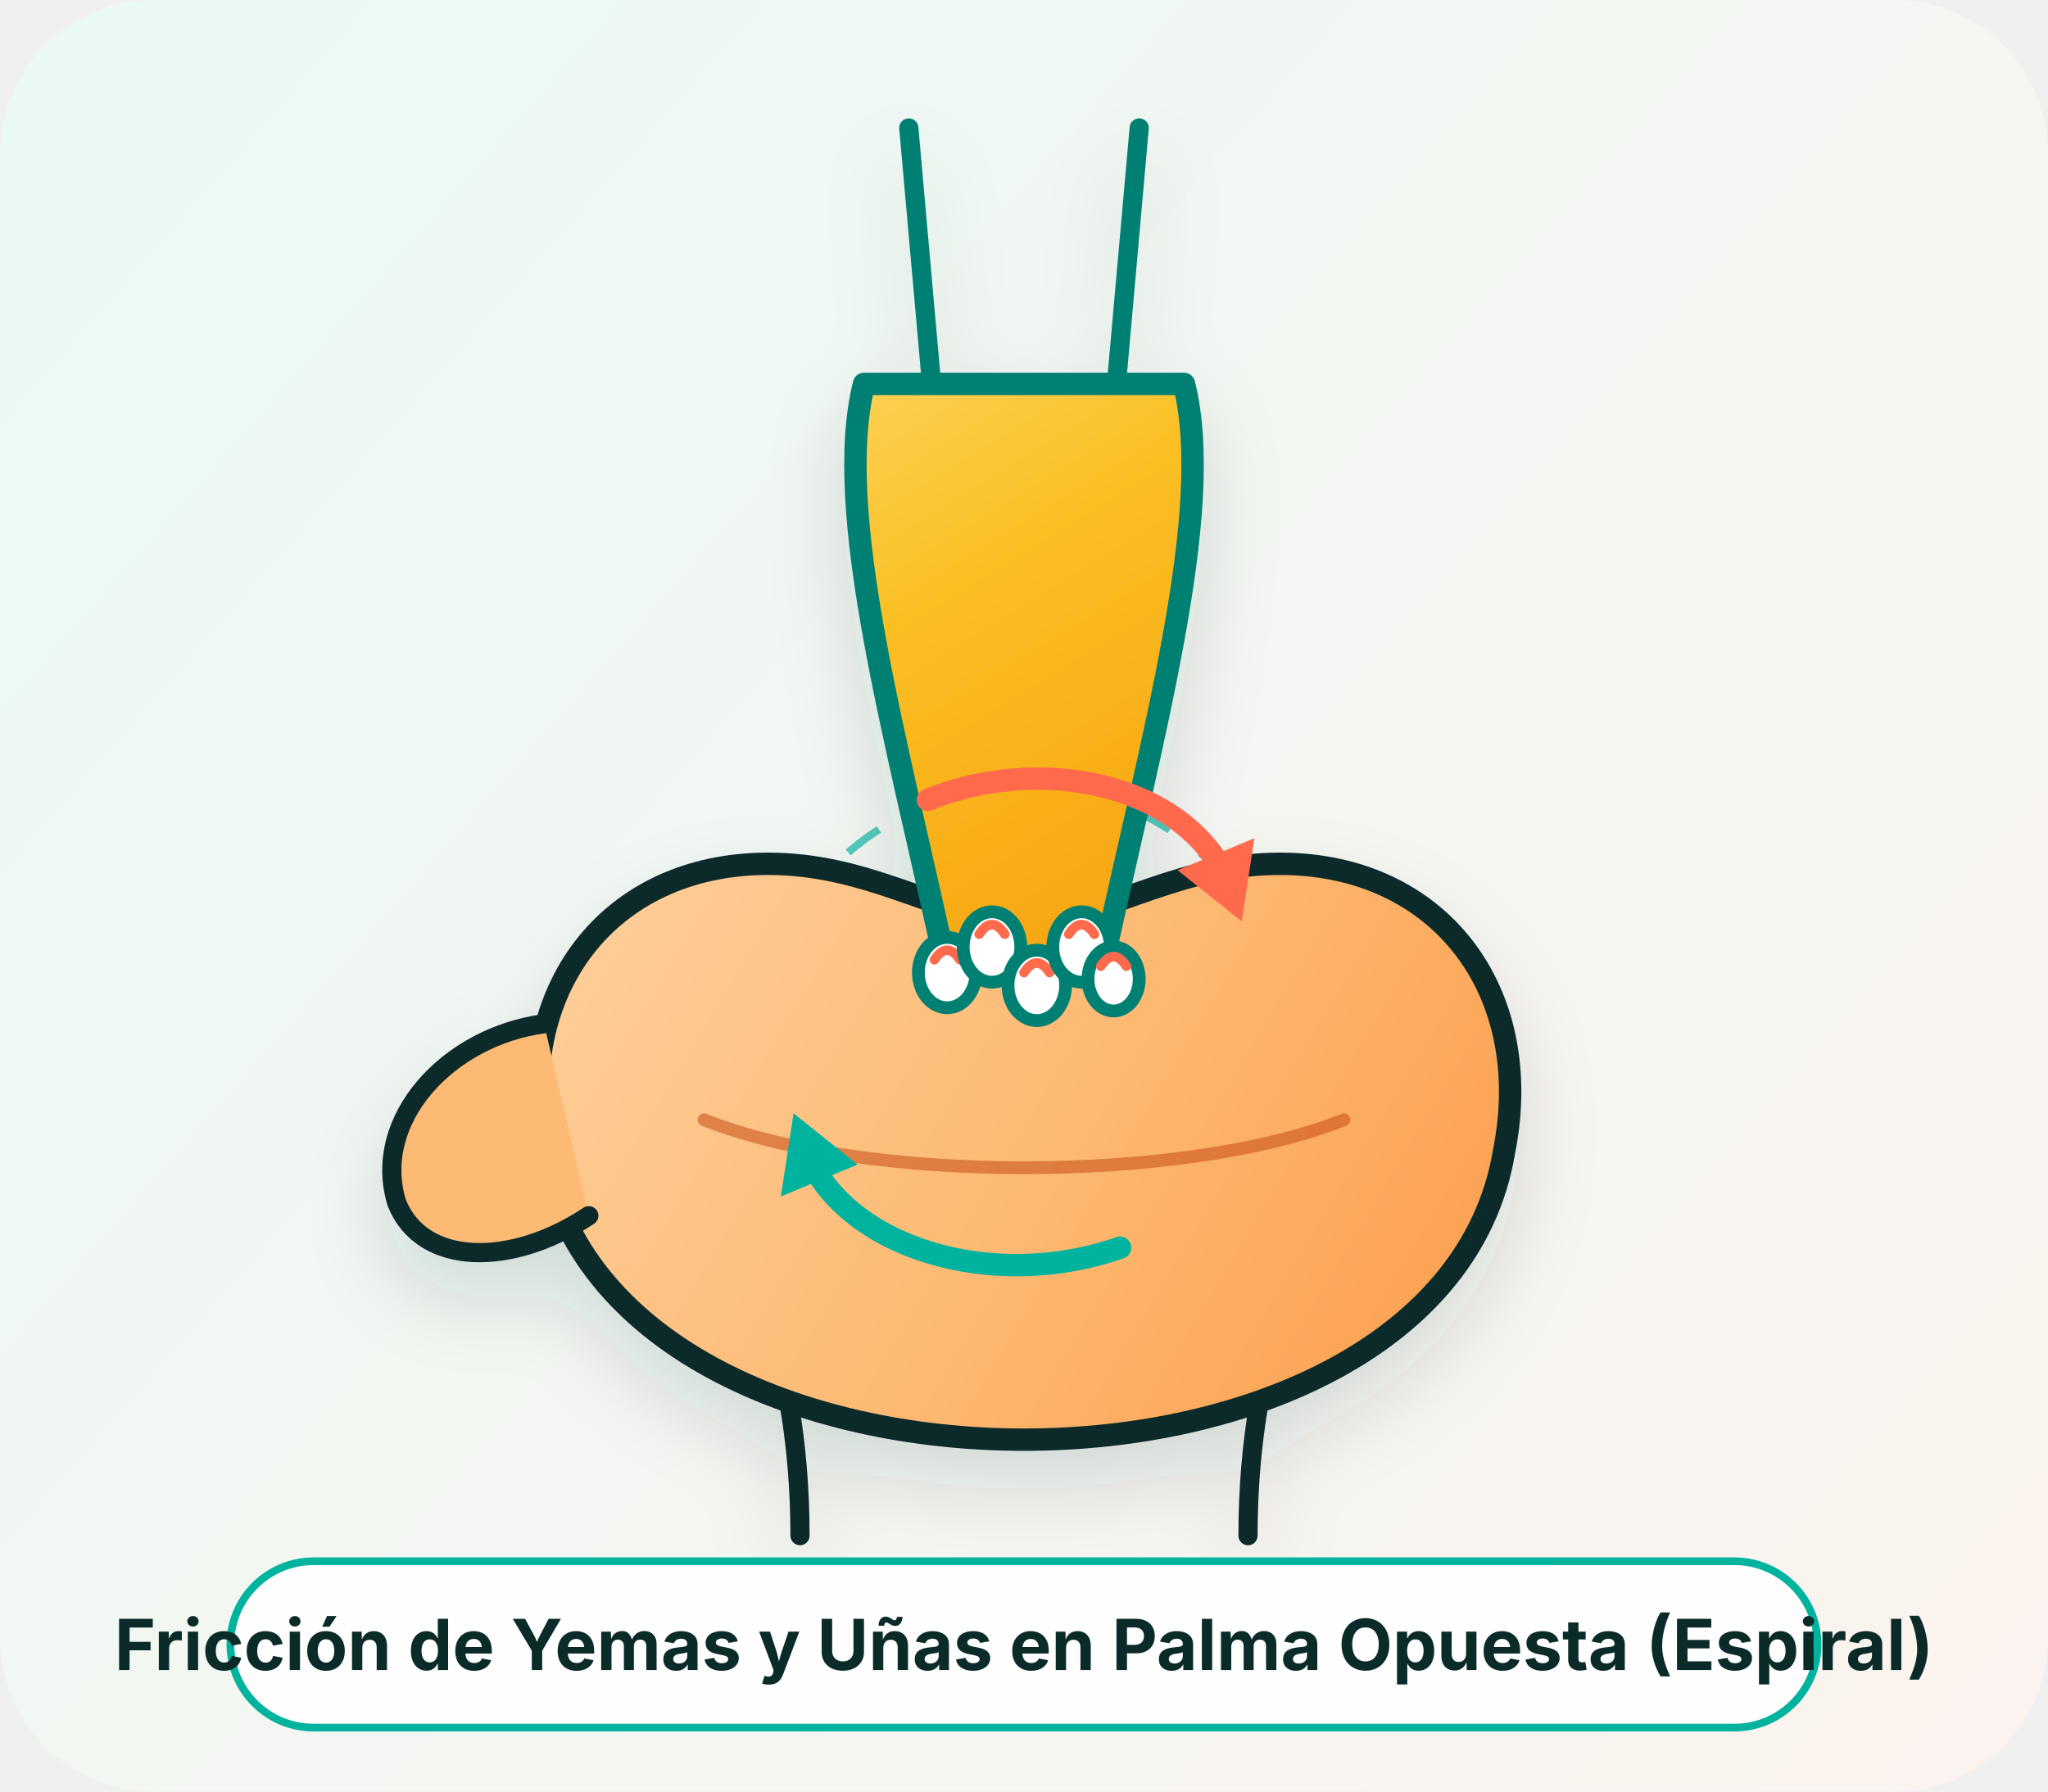
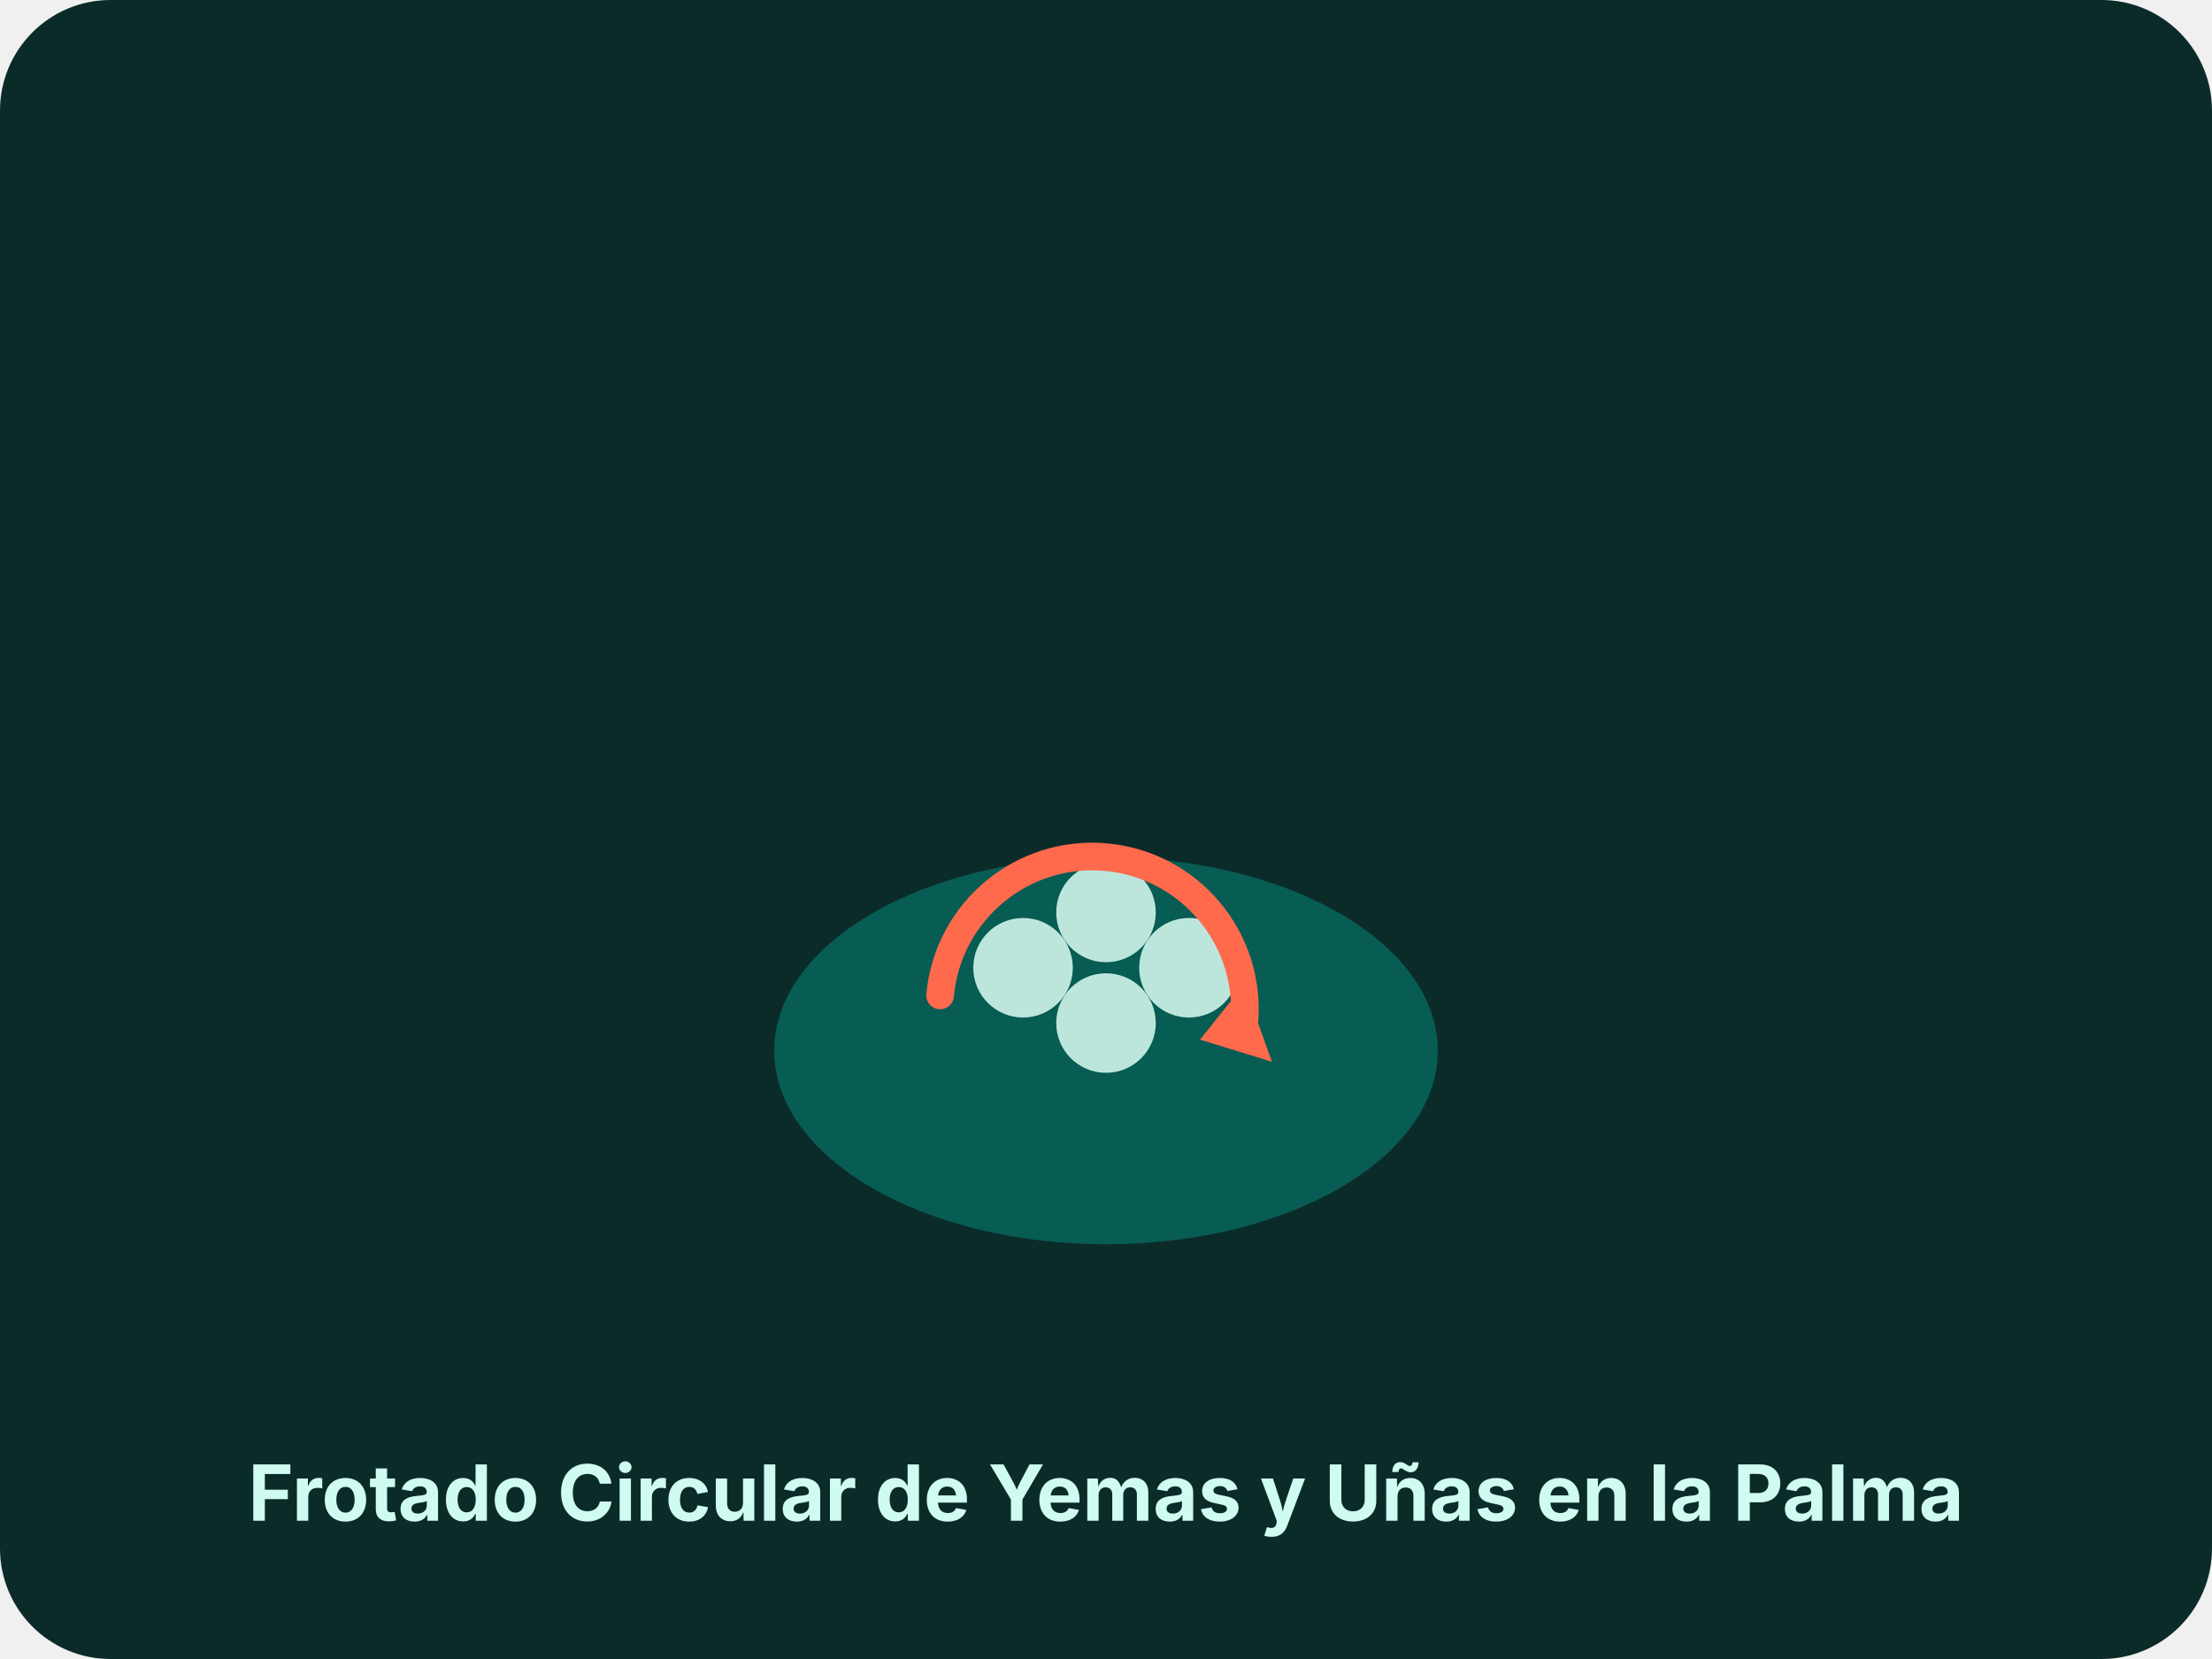
- <svg xmlns="http://www.w3.org/2000/svg" viewBox="0 0 320 280" width="100%" height="100%" fill="none">
-   <defs>
-     <linearGradient id="bgGrad6" x1="0" y1="0" x2="320" y2="280" gradientUnits="userSpaceOnUse">
-       <stop offset="0%" stop-color="#E8FCF7" stop-opacity="0.8" />
-       <stop offset="100%" stop-color="#FFF4EE" stop-opacity="0.8" />
-     </linearGradient>
-     <linearGradient id="handPalmBase" x1="60" y1="120" x2="260" y2="240" gradientUnits="userSpaceOnUse">
-       <stop offset="0%" stop-color="#FED7AA" />
-       <stop offset="50%" stop-color="#FDBA74" />
-       <stop offset="100%" stop-color="#FB923C" />
-     </linearGradient>
-     <linearGradient id="handFingertipsTop" x1="120" y1="20" x2="200" y2="150" gradientUnits="userSpaceOnUse">
-       <stop offset="0%" stop-color="#FDE68A" />
-       <stop offset="50%" stop-color="#FBBF24" />
-       <stop offset="100%" stop-color="#F59E0B" />
-     </linearGradient>
-     <filter id="shadow6" x="-10%" y="-10%" width="130%" height="130%">
-       <feDropShadow dx="0" dy="6" stdDeviation="6" flood-color="#0B2B29" flood-opacity="0.14" />
-     </filter>
-   </defs>
-   <rect width="320" height="280" rx="24" fill="url(#bgGrad6)" />
-   <g class="concentric-spiral-target" opacity="0.65">
-     <circle cx="160" cy="165" r="14" stroke="#00B39F" stroke-width="2" stroke-dasharray="3 3" />
-     <circle cx="160" cy="165" r="28" stroke="#FF6A4D" stroke-width="1.8" stroke-dasharray="5 4" />
-     <circle cx="160" cy="165" r="42" stroke="#00B39F" stroke-width="1.2" stroke-dasharray="6 6" />
+ <svg xmlns="http://www.w3.org/2000/svg" viewBox="0 0 400 300" width="100%" height="100%">
+   <rect width="400" height="300" rx="20" fill="#0B2B29" />
+   <g fill="#00B39F" opacity="0.9">
+     <ellipse cx="200" cy="190" rx="60" ry="35" fill="#00B39F" opacity="0.4" />
+     <circle cx="185" cy="175" r="9" fill="#CFFBF0" />
+     <circle cx="200" cy="165" r="9" fill="#CFFBF0" />
+     <circle cx="215" cy="175" r="9" fill="#CFFBF0" />
+     <circle cx="200" cy="185" r="9" fill="#CFFBF0" />
  </g>
-   <g class="hands-nails-friction" filter="url(#shadow6)">
-     <g class="hand-palmar-cup">
-       <path d="M125 240 C125 210, 115 190, 105 170" stroke="#0B2B29" stroke-width="3" stroke-linecap="round" />
-       <path d="M195 240 C195 210, 205 190, 215 170" stroke="#0B2B29" stroke-width="3" stroke-linecap="round" />
-       <path d="M85 180 C80 155, 95 135, 120 135 C135 135, 145 142, 160 145 C175 142, 185 135, 200 135 C225 135, 240 155, 235 180 C230 210, 195 225, 160 225 C125 225, 90 210, 85 180 Z" fill="url(#handPalmBase)" stroke="#0B2B29" stroke-width="3.5" stroke-linejoin="round" />
-       <path d="M85 160 C70 162, 58 175, 62 188 C66 198, 80 198, 92 190" stroke="#0B2B29" stroke-width="3" fill="#FDBA74" stroke-linecap="round" />
-       <path d="M110 175 C135 185, 185 185, 210 175" stroke="#C2410C" stroke-width="2" stroke-linecap="round" stroke-opacity="0.5" />
-     </g>
-     <g class="hand-fingertips-cluster">
-       <path d="M142 20 L146 65" stroke="#008072" stroke-width="3" stroke-linecap="round" />
-       <path d="M178 20 L174 65" stroke="#008072" stroke-width="3" stroke-linecap="round" />
-       <path d="M135 60 C130 80, 140 115, 148 152 L172 152 C180 115, 190 80, 185 60 Z" fill="url(#handFingertipsTop)" stroke="#008072" stroke-width="3.5" stroke-linejoin="round" />
-       <ellipse cx="148" cy="152" rx="4.5" ry="5.5" fill="#FFFFFF" stroke="#008072" stroke-width="2" />
-       <path d="M146 150 Q148 147 150 150" stroke="#FF6A4D" stroke-width="1.5" stroke-linecap="round" />
-       <ellipse cx="155" cy="148" rx="4.5" ry="5.5" fill="#FFFFFF" stroke="#008072" stroke-width="2" />
-       <path d="M153 146 Q155 143 157 146" stroke="#FF6A4D" stroke-width="1.5" stroke-linecap="round" />
-       <ellipse cx="162" cy="154" rx="4.5" ry="5.5" fill="#FFFFFF" stroke="#008072" stroke-width="2" />
-       <path d="M160 152 Q162 149 164 152" stroke="#FF6A4D" stroke-width="1.5" stroke-linecap="round" />
-       <ellipse cx="169" cy="148" rx="4.5" ry="5.5" fill="#FFFFFF" stroke="#008072" stroke-width="2" />
-       <path d="M167 146 Q169 143 171 146" stroke="#FF6A4D" stroke-width="1.5" stroke-linecap="round" />
-       <ellipse cx="174" cy="153" rx="4" ry="5" fill="#FFFFFF" stroke="#008072" stroke-width="2" />
-       <path d="M172 151 Q174 148 176 151" stroke="#FF6A4D" stroke-width="1.5" stroke-linecap="round" />
-     </g>
-   </g>
-   <g class="spiral-arrows">
-     <path d="M145 125 C162 118, 185 122, 192 138" stroke="#FF6A4D" stroke-width="3.5" stroke-linecap="round" />
-     <polygon points="194,144 196,131 184,136" fill="#FF6A4D" />
-     <path d="M175 195 C155 202, 132 195, 126 180" stroke="#00B39F" stroke-width="3.5" stroke-linecap="round" />
-     <polygon points="124,174 122,187 134,182" fill="#00B39F" />
-   </g>
-   <rect x="36" y="244" width="248" height="26" rx="13" fill="#FFFFFF" fill-opacity="0.92" stroke="#00B39F" stroke-width="1.2" />
-   <text x="160" y="261" font-family="'Inter', sans-serif" font-size="11" font-weight="700" fill="#0B2B29" text-anchor="middle">
-     Fricción de Yemas y Uñas en Palma Opuesta (Espiral)
-   </text>
+   <path d="M170,180 A25,25 0 1,1 225,185" fill="none" stroke="#FF6A4D" stroke-width="5" stroke-linecap="round" />
+   <polygon points="230,192 225,178 217,188" fill="#FF6A4D" />
+   <text x="200" y="275" font-family="Inter, sans-serif" font-size="14" font-weight="bold" fill="#CFFBF0" text-anchor="middle">Frotado Circular de Yemas y Uñas en la Palma</text>
</svg>
